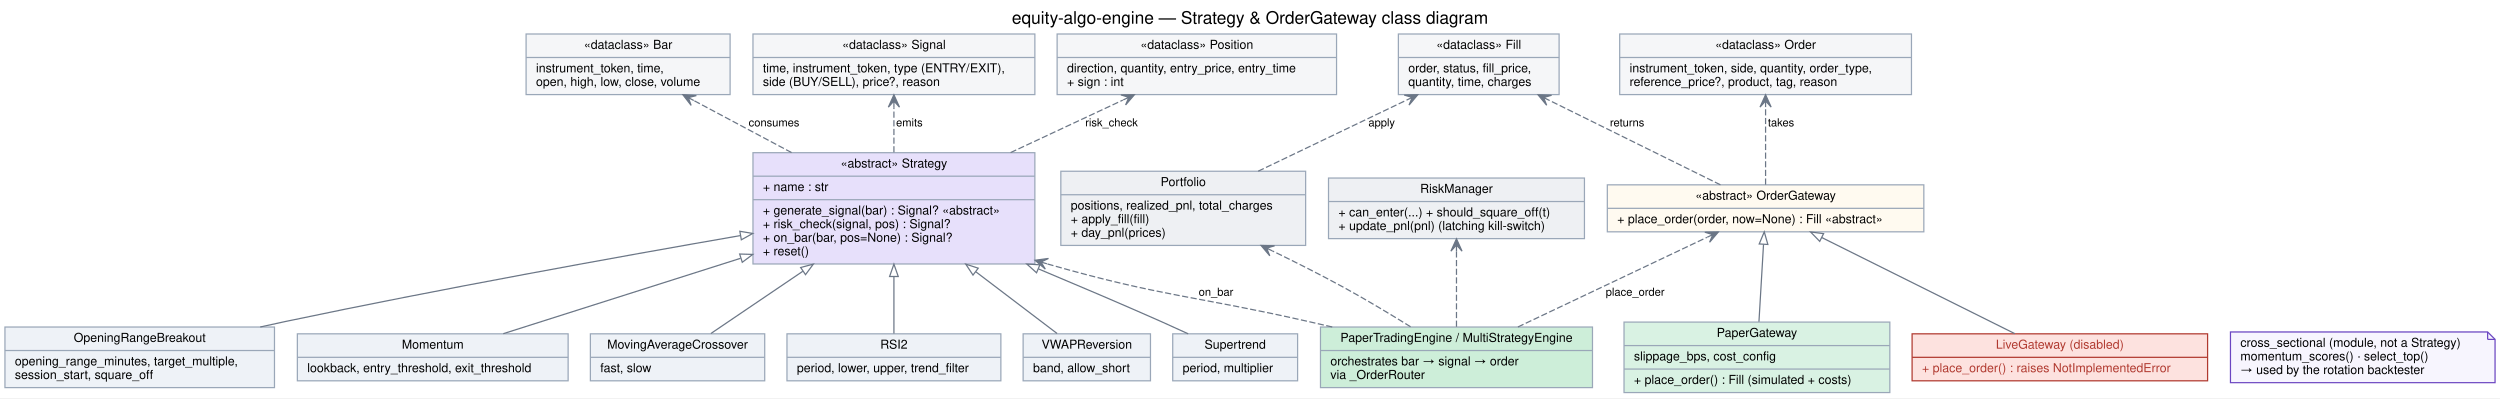
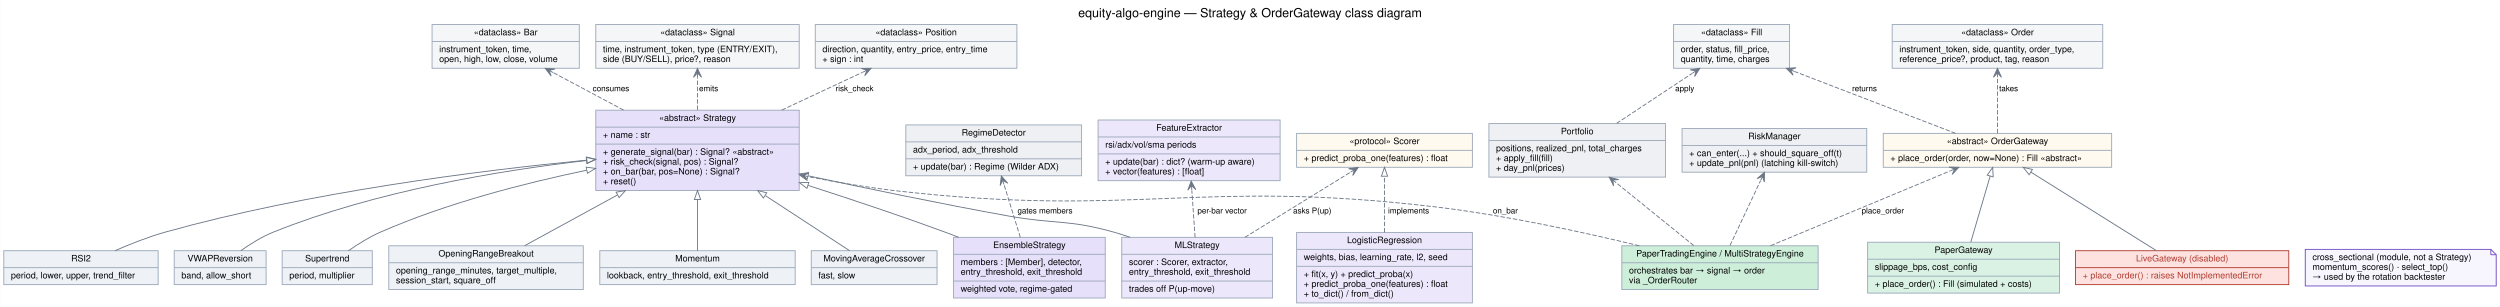
- <svg xmlns="http://www.w3.org/2000/svg" width="2022pt" height="322pt" viewBox="0.00 0.00 2022.00 322.00">
-   <g id="graph0" class="graph" transform="scale(1 1) rotate(0) translate(4 318)">
-     <polygon fill="white" stroke="transparent" points="-4,4 -4,-318 2018,-318 2018,4 -4,4" />
-     <text text-anchor="middle" x="1007" y="-298.8" font-family="Helvetica,sans-Serif" font-size="14.00">equity-algo-engine — Strategy &amp; OrderGateway class diagram</text>
+ <svg xmlns="http://www.w3.org/2000/svg" width="2802pt" height="344pt" viewBox="0.00 0.00 2801.50 344.00">
+   <g id="graph0" class="graph" transform="scale(1 1) rotate(0) translate(4 340)">
+     <polygon fill="white" stroke="transparent" points="-4,4 -4,-340 2797.5,-340 2797.5,4 -4,4" />
+     <text text-anchor="middle" x="1396.75" y="-320.8" font-family="Helvetica,sans-Serif" font-size="14.00">equity-algo-engine — Strategy &amp; OrderGateway class diagram</text>
    <g id="node1" class="node">
-       <polygon fill="#e7e0fb" stroke="#9aa7b8" points="605,-104.5 605,-194.5 833,-194.5 833,-104.5 605,-104.5" />
-       <text text-anchor="middle" x="719" y="-182.5" font-family="Helvetica,sans-Serif" font-size="10.00">«abstract» Strategy</text>
-       <polyline fill="none" stroke="#9aa7b8" points="605,-175.5 833,-175.5 " />
-       <text text-anchor="start" x="613" y="-163.5" font-family="Helvetica,sans-Serif" font-size="10.00">+ name : str</text>
-       <polyline fill="none" stroke="#9aa7b8" points="605,-156.5 833,-156.5 " />
-       <text text-anchor="start" x="613" y="-144.5" font-family="Helvetica,sans-Serif" font-size="10.00">+ generate_signal(bar) : Signal? «abstract»</text>
-       <text text-anchor="start" x="613" y="-133.5" font-family="Helvetica,sans-Serif" font-size="10.00">+ risk_check(signal, pos) : Signal?</text>
-       <text text-anchor="start" x="613" y="-122.5" font-family="Helvetica,sans-Serif" font-size="10.00">+ on_bar(bar, pos=None) : Signal?</text>
-       <text text-anchor="start" x="613" y="-111.5" font-family="Helvetica,sans-Serif" font-size="10.00">+ reset()</text>
+       <polygon fill="#e7e0fb" stroke="#9aa7b8" points="663.5,-126.5 663.5,-216.5 891.5,-216.5 891.5,-126.5 663.5,-126.5" />
+       <text text-anchor="middle" x="777.5" y="-204.5" font-family="Helvetica,sans-Serif" font-size="10.00">«abstract» Strategy</text>
+       <polyline fill="none" stroke="#9aa7b8" points="663.5,-197.5 891.5,-197.5 " />
+       <text text-anchor="start" x="671.5" y="-185.5" font-family="Helvetica,sans-Serif" font-size="10.00">+ name : str</text>
+       <polyline fill="none" stroke="#9aa7b8" points="663.5,-178.5 891.5,-178.5 " />
+       <text text-anchor="start" x="671.5" y="-166.5" font-family="Helvetica,sans-Serif" font-size="10.00">+ generate_signal(bar) : Signal? «abstract»</text>
+       <text text-anchor="start" x="671.5" y="-155.5" font-family="Helvetica,sans-Serif" font-size="10.00">+ risk_check(signal, pos) : Signal?</text>
+       <text text-anchor="start" x="671.5" y="-144.5" font-family="Helvetica,sans-Serif" font-size="10.00">+ on_bar(bar, pos=None) : Signal?</text>
+       <text text-anchor="start" x="671.5" y="-133.5" font-family="Helvetica,sans-Serif" font-size="10.00">+ reset()</text>
+     </g>
+     <g id="node18" class="node">
+       <polygon fill="#f5f6f8" stroke="#9aa7b8" points="480,-263.5 480,-312.5 645,-312.5 645,-263.5 480,-263.5" />
+       <text text-anchor="middle" x="562.5" y="-300.5" font-family="Helvetica,sans-Serif" font-size="10.00">«dataclass» Bar</text>
+       <polyline fill="none" stroke="#9aa7b8" points="480,-293.5 645,-293.5 " />
+       <text text-anchor="start" x="488" y="-281.5" font-family="Helvetica,sans-Serif" font-size="10.00">instrument_token, time,</text>
+       <text text-anchor="start" x="488" y="-270.5" font-family="Helvetica,sans-Serif" font-size="10.00">open, high, low, close, volume</text>
+     </g>
+     <g id="edge15" class="edge">
+       <path fill="none" stroke="#6b7686" stroke-dasharray="5,2" d="M694.68,-216.6C668.14,-230.74 639.49,-246 615.66,-258.69" />
+       <polygon fill="#6b7686" stroke="#6b7686" points="606.78,-263.42 613.49,-254.75 611.19,-261.07 615.6,-258.72 615.6,-258.72 615.6,-258.72 611.19,-261.07 617.72,-262.69 606.78,-263.42 606.78,-263.42" />
+       <text text-anchor="middle" x="680.5" y="-237.8" font-family="Helvetica,sans-Serif" font-size="9.00">consumes</text>
+     </g>
+     <g id="node19" class="node">
+       <polygon fill="#f5f6f8" stroke="#9aa7b8" points="663.5,-263.5 663.5,-312.5 891.5,-312.5 891.5,-263.5 663.5,-263.5" />
+       <text text-anchor="middle" x="777.5" y="-300.5" font-family="Helvetica,sans-Serif" font-size="10.00">«dataclass» Signal</text>
+       <polyline fill="none" stroke="#9aa7b8" points="663.5,-293.5 891.5,-293.5 " />
+       <text text-anchor="start" x="671.5" y="-281.5" font-family="Helvetica,sans-Serif" font-size="10.00">time, instrument_token, type (ENTRY/EXIT),</text>
+       <text text-anchor="start" x="671.5" y="-270.5" font-family="Helvetica,sans-Serif" font-size="10.00">side (BUY/SELL), price?, reason</text>
+     </g>
+     <g id="edge16" class="edge">
+       <path fill="none" stroke="#6b7686" stroke-dasharray="5,2" d="M777.5,-216.77C777.5,-228.91 777.5,-241.87 777.5,-253.32" />
+       <polygon fill="#6b7686" stroke="#6b7686" points="777.5,-263.33 773,-253.33 777.5,-258.33 777.5,-253.33 777.5,-253.33 777.5,-253.33 777.5,-258.33 782,-253.33 777.5,-263.33 777.5,-263.33" />
+       <text text-anchor="middle" x="790" y="-237.8" font-family="Helvetica,sans-Serif" font-size="9.00">emits</text>
+     </g>
+     <g id="node20" class="node">
+       <polygon fill="#f5f6f8" stroke="#9aa7b8" points="909.5,-263.5 909.5,-312.5 1135.5,-312.5 1135.5,-263.5 909.5,-263.5" />
+       <text text-anchor="middle" x="1022.5" y="-300.5" font-family="Helvetica,sans-Serif" font-size="10.00">«dataclass» Position</text>
+       <polyline fill="none" stroke="#9aa7b8" points="909.5,-293.5 1135.5,-293.5 " />
+       <text text-anchor="start" x="917.5" y="-281.5" font-family="Helvetica,sans-Serif" font-size="10.00">direction, quantity, entry_price, entry_time</text>
+       <text text-anchor="start" x="917.5" y="-270.5" font-family="Helvetica,sans-Serif" font-size="10.00">+ sign : int</text>
+     </g>
+     <g id="edge17" class="edge">
+       <path fill="none" stroke="#6b7686" stroke-dasharray="5,2" d="M871.87,-216.6C902.38,-230.86 935.35,-246.27 962.64,-259.02" />
+       <polygon fill="#6b7686" stroke="#6b7686" points="972.04,-263.42 961.08,-263.26 967.51,-261.3 962.98,-259.19 962.98,-259.19 962.98,-259.19 967.51,-261.3 964.89,-255.11 972.04,-263.42 972.04,-263.42" />
+       <text text-anchor="middle" x="953.5" y="-237.8" font-family="Helvetica,sans-Serif" font-size="9.00">risk_check</text>
+     </g>
+     <g id="node2" class="node">
+       <polygon fill="#eef2f7" stroke="#9aa7b8" points="431.5,-15.5 431.5,-64.5 649.5,-64.5 649.5,-15.5 431.5,-15.5" />
+       <text text-anchor="middle" x="540.5" y="-52.5" font-family="Helvetica,sans-Serif" font-size="10.00">OpeningRangeBreakout</text>
+       <polyline fill="none" stroke="#9aa7b8" points="431.5,-45.5 649.5,-45.5 " />
+       <text text-anchor="start" x="439.5" y="-33.5" font-family="Helvetica,sans-Serif" font-size="10.00">opening_range_minutes, target_multiple,</text>
+       <text text-anchor="start" x="439.5" y="-22.5" font-family="Helvetica,sans-Serif" font-size="10.00">session_start, square_off</text>
+     </g>
+     <g id="edge1" class="edge">
+       <path fill="none" stroke="#6b7686" d="M583.69,-64.6C612.74,-80.47 652.1,-101.98 687.76,-121.46" />
+       <polygon fill="none" stroke="#6b7686" points="686.28,-124.64 696.73,-126.37 689.64,-118.5 686.28,-124.64" />
+     </g>
+     <g id="node3" class="node">
+       <polygon fill="#eef2f7" stroke="#9aa7b8" points="668,-21 668,-59 887,-59 887,-21 668,-21" />
+       <text text-anchor="middle" x="777.5" y="-47" font-family="Helvetica,sans-Serif" font-size="10.00">Momentum</text>
+       <polyline fill="none" stroke="#9aa7b8" points="668,-40 887,-40 " />
+       <text text-anchor="start" x="676" y="-28" font-family="Helvetica,sans-Serif" font-size="10.00">lookback, entry_threshold, exit_threshold</text>
+     </g>
+     <g id="edge2" class="edge">
+       <path fill="none" stroke="#6b7686" d="M777.5,-59.01C777.5,-73.87 777.5,-95.77 777.5,-116.23" />
+       <polygon fill="none" stroke="#6b7686" points="774,-116.44 777.5,-126.44 781,-116.44 774,-116.44" />
+     </g>
+     <g id="node4" class="node">
+       <polygon fill="#eef2f7" stroke="#9aa7b8" points="905,-21 905,-59 1046,-59 1046,-21 905,-21" />
+       <text text-anchor="middle" x="975.5" y="-47" font-family="Helvetica,sans-Serif" font-size="10.00">MovingAverageCrossover</text>
+       <polyline fill="none" stroke="#9aa7b8" points="905,-40 1046,-40 " />
+       <text text-anchor="start" x="913" y="-28" font-family="Helvetica,sans-Serif" font-size="10.00">fast, slow</text>
+     </g>
+     <g id="edge3" class="edge">
+       <path fill="none" stroke="#6b7686" d="M947.97,-59.01C923.58,-74.96 886.81,-99.01 853.65,-120.69" />
+       <polygon fill="none" stroke="#6b7686" points="851.32,-118.04 844.86,-126.44 855.15,-123.9 851.32,-118.04" />
+     </g>
+     <g id="node5" class="node">
+       <polygon fill="#eef2f7" stroke="#9aa7b8" points="0,-21 0,-59 173,-59 173,-21 0,-21" />
+       <text text-anchor="middle" x="86.5" y="-47" font-family="Helvetica,sans-Serif" font-size="10.00">RSI2</text>
+       <polyline fill="none" stroke="#9aa7b8" points="0,-40 173,-40 " />
+       <text text-anchor="start" x="8" y="-28" font-family="Helvetica,sans-Serif" font-size="10.00">period, lower, upper, trend_filter</text>
+     </g>
+     <g id="edge4" class="edge">
+       <path fill="none" stroke="#6b7686" d="M124.6,-59.04C141.68,-66.49 162.27,-74.63 181.5,-80 341.19,-124.6 531.48,-148.66 653.34,-160.52" />
+       <polygon fill="none" stroke="#6b7686" points="653.16,-164.02 663.45,-161.49 653.83,-157.05 653.16,-164.02" />
+     </g>
+     <g id="node6" class="node">
+       <polygon fill="#eef2f7" stroke="#9aa7b8" points="191,-21 191,-59 294,-59 294,-21 191,-21" />
+       <text text-anchor="middle" x="242.5" y="-47" font-family="Helvetica,sans-Serif" font-size="10.00">VWAPReversion</text>
+       <polyline fill="none" stroke="#9aa7b8" points="191,-40 294,-40 " />
+       <text text-anchor="start" x="199" y="-28" font-family="Helvetica,sans-Serif" font-size="10.00">band, allow_short</text>
+     </g>
+     <g id="edge5" class="edge">
+       <path fill="none" stroke="#6b7686" d="M265.56,-59.01C276.26,-66.55 289.47,-74.76 302.5,-80 416.39,-125.8 555.15,-148.8 653.21,-160.11" />
+       <polygon fill="none" stroke="#6b7686" points="652.84,-163.59 663.17,-161.24 653.63,-156.64 652.84,-163.59" />
+     </g>
+     <g id="node7" class="node">
+       <polygon fill="#eef2f7" stroke="#9aa7b8" points="312,-21 312,-59 413,-59 413,-21 312,-21" />
+       <text text-anchor="middle" x="362.5" y="-47" font-family="Helvetica,sans-Serif" font-size="10.00">Supertrend</text>
+       <polyline fill="none" stroke="#9aa7b8" points="312,-40 413,-40 " />
+       <text text-anchor="start" x="320" y="-28" font-family="Helvetica,sans-Serif" font-size="10.00">period, multiplier</text>
+     </g>
+     <g id="edge6" class="edge">
+       <path fill="none" stroke="#6b7686" d="M386.28,-59.03C396.91,-66.4 409.87,-74.47 422.5,-80 496.07,-112.24 583.45,-134.69 653.1,-149.17" />
+       <polygon fill="none" stroke="#6b7686" points="652.75,-152.67 663.25,-151.25 654.16,-145.81 652.75,-152.67" />
+     </g>
+     <g id="node8" class="node">
+       <polygon fill="#e7e0fb" stroke="#9aa7b8" points="1064.5,-6 1064.5,-74 1234.5,-74 1234.5,-6 1064.5,-6" />
+       <text text-anchor="middle" x="1149.5" y="-62" font-family="Helvetica,sans-Serif" font-size="10.00">EnsembleStrategy</text>
+       <polyline fill="none" stroke="#9aa7b8" points="1064.5,-55 1234.5,-55 " />
+       <text text-anchor="start" x="1072.5" y="-43" font-family="Helvetica,sans-Serif" font-size="10.00">members : [Member], detector,</text>
+       <text text-anchor="start" x="1072.5" y="-32" font-family="Helvetica,sans-Serif" font-size="10.00">entry_threshold, exit_threshold</text>
+       <polyline fill="none" stroke="#9aa7b8" points="1064.5,-25 1234.5,-25 " />
+       <text text-anchor="start" x="1072.5" y="-13" font-family="Helvetica,sans-Serif" font-size="10.00">weighted vote, regime-gated</text>
+     </g>
+     <g id="edge7" class="edge">
+       <path fill="none" stroke="#6b7686" d="M1070.1,-74.1C1064.84,-76.14 1059.6,-78.12 1054.5,-80 1004.86,-98.27 949.57,-116.71 901.52,-132.14" />
+       <polygon fill="none" stroke="#6b7686" points="900.15,-128.9 891.7,-135.28 902.29,-135.56 900.15,-128.9" />
+     </g>
+     <g id="node13" class="node">
+       <polygon fill="#eef0f3" stroke="#9aa7b8" points="1011,-143 1011,-200 1208,-200 1208,-143 1011,-143" />
+       <text text-anchor="middle" x="1109.5" y="-188" font-family="Helvetica,sans-Serif" font-size="10.00">RegimeDetector</text>
+       <polyline fill="none" stroke="#9aa7b8" points="1011,-181 1208,-181 " />
+       <text text-anchor="start" x="1019" y="-169" font-family="Helvetica,sans-Serif" font-size="10.00">adx_period, adx_threshold</text>
+       <polyline fill="none" stroke="#9aa7b8" points="1011,-162 1208,-162 " />
+       <text text-anchor="start" x="1019" y="-150" font-family="Helvetica,sans-Serif" font-size="10.00">+ update(bar) : Regime (Wilder ADX)</text>
+     </g>
+     <g id="edge12" class="edge">
+       <path fill="none" stroke="#6b7686" stroke-dasharray="5,2" d="M1139.3,-74.01C1133.73,-92.05 1126.81,-114.46 1121.04,-133.14" />
+       <polygon fill="#6b7686" stroke="#6b7686" points="1118.06,-142.8 1116.71,-131.92 1119.53,-138.02 1121.01,-133.25 1121.01,-133.25 1121.01,-133.25 1119.53,-138.02 1125.31,-134.57 1118.06,-142.8 1118.06,-142.8" />
+       <text text-anchor="middle" x="1167" y="-100.8" font-family="Helvetica,sans-Serif" font-size="9.00">gates members</text>
+     </g>
+     <g id="node9" class="node">
+       <polygon fill="#ede7fc" stroke="#9aa7b8" points="1253,-6 1253,-74 1422,-74 1422,-6 1253,-6" />
+       <text text-anchor="middle" x="1337.5" y="-62" font-family="Helvetica,sans-Serif" font-size="10.00">MLStrategy</text>
+       <polyline fill="none" stroke="#9aa7b8" points="1253,-55 1422,-55 " />
+       <text text-anchor="start" x="1261" y="-43" font-family="Helvetica,sans-Serif" font-size="10.00">scorer : Scorer, extractor,</text>
+       <text text-anchor="start" x="1261" y="-32" font-family="Helvetica,sans-Serif" font-size="10.00">entry_threshold, exit_threshold</text>
+       <polyline fill="none" stroke="#9aa7b8" points="1253,-25 1422,-25 " />
+       <text text-anchor="start" x="1261" y="-13" font-family="Helvetica,sans-Serif" font-size="10.00">trades off P(up-move)</text>
+     </g>
+     <g id="edge8" class="edge">
+       <path fill="none" stroke="#6b7686" d="M1262.39,-74.02C1256.06,-76.23 1249.71,-78.27 1243.5,-80 1192.4,-94.27 1177.71,-88.59 1125.5,-98 1050.98,-111.44 967.95,-128.65 901.68,-142.93" />
+       <polygon fill="none" stroke="#6b7686" points="900.65,-139.57 891.61,-145.1 902.13,-146.41 900.65,-139.57" />
+     </g>
+     <g id="node10" class="node">
+       <polygon fill="#fffaf0" stroke="#9aa7b8" points="1449,-152.5 1449,-190.5 1646,-190.5 1646,-152.5 1449,-152.5" />
+       <text text-anchor="middle" x="1547.5" y="-178.5" font-family="Helvetica,sans-Serif" font-size="10.00">«protocol» Scorer</text>
+       <polyline fill="none" stroke="#9aa7b8" points="1449,-171.5 1646,-171.5 " />
+       <text text-anchor="start" x="1457" y="-159.5" font-family="Helvetica,sans-Serif" font-size="10.00">+ predict_proba_one(features) : float</text>
+     </g>
+     <g id="edge10" class="edge">
+       <path fill="none" stroke="#6b7686" stroke-dasharray="5,2" d="M1391.04,-74.01C1427.91,-96.75 1476.04,-126.43 1509.13,-146.84" />
+       <polygon fill="#6b7686" stroke="#6b7686" points="1518.04,-152.33 1507.17,-150.92 1513.79,-149.71 1509.53,-147.08 1509.53,-147.08 1509.53,-147.08 1513.79,-149.71 1511.89,-143.25 1518.04,-152.33 1518.04,-152.33" />
+       <text text-anchor="middle" x="1466.5" y="-100.8" font-family="Helvetica,sans-Serif" font-size="9.00">asks P(up)</text>
    </g>
    <g id="node12" class="node">
-       <polygon fill="#f5f6f8" stroke="#9aa7b8" points="421.5,-241.5 421.5,-290.5 586.5,-290.5 586.5,-241.5 421.5,-241.5" />
-       <text text-anchor="middle" x="504" y="-278.5" font-family="Helvetica,sans-Serif" font-size="10.00">«dataclass» Bar</text>
-       <polyline fill="none" stroke="#9aa7b8" points="421.5,-271.5 586.5,-271.5 " />
-       <text text-anchor="start" x="429.5" y="-259.5" font-family="Helvetica,sans-Serif" font-size="10.00">instrument_token, time,</text>
-       <text text-anchor="start" x="429.5" y="-248.5" font-family="Helvetica,sans-Serif" font-size="10.00">open, high, low, close, volume</text>
+       <polygon fill="#ede7fc" stroke="#9aa7b8" points="1226.5,-137.5 1226.5,-205.5 1430.5,-205.5 1430.5,-137.5 1226.5,-137.5" />
+       <text text-anchor="middle" x="1328.5" y="-193.5" font-family="Helvetica,sans-Serif" font-size="10.00">FeatureExtractor</text>
+       <polyline fill="none" stroke="#9aa7b8" points="1226.5,-186.5 1430.5,-186.5 " />
+       <text text-anchor="start" x="1234.5" y="-174.5" font-family="Helvetica,sans-Serif" font-size="10.00">rsi/adx/vol/sma periods</text>
+       <polyline fill="none" stroke="#9aa7b8" points="1226.5,-167.5 1430.5,-167.5 " />
+       <text text-anchor="start" x="1234.5" y="-155.5" font-family="Helvetica,sans-Serif" font-size="10.00">+ update(bar) : dict? (warm-up aware)</text>
+       <text text-anchor="start" x="1234.5" y="-144.5" font-family="Helvetica,sans-Serif" font-size="10.00">+ vector(features) : [float]</text>
+     </g>
+     <g id="edge11" class="edge">
+       <path fill="none" stroke="#6b7686" stroke-dasharray="5,2" d="M1335.21,-74.01C1334.09,-90.02 1332.74,-109.47 1331.54,-126.71" />
+       <polygon fill="#6b7686" stroke="#6b7686" points="1330.82,-137.1 1327.03,-126.81 1331.17,-132.11 1331.51,-127.12 1331.51,-127.12 1331.51,-127.12 1331.17,-132.11 1336,-127.43 1330.82,-137.1 1330.82,-137.1" />
+       <text text-anchor="middle" x="1365.5" y="-100.8" font-family="Helvetica,sans-Serif" font-size="9.00">per-bar vector</text>
+     </g>
+     <g id="node11" class="node">
+       <polygon fill="#ede7fc" stroke="#9aa7b8" points="1449,-0.5 1449,-79.5 1646,-79.5 1646,-0.5 1449,-0.5" />
+       <text text-anchor="middle" x="1547.5" y="-67.5" font-family="Helvetica,sans-Serif" font-size="10.00">LogisticRegression</text>
+       <polyline fill="none" stroke="#9aa7b8" points="1449,-60.5 1646,-60.5 " />
+       <text text-anchor="start" x="1457" y="-48.5" font-family="Helvetica,sans-Serif" font-size="10.00">weights, bias, learning_rate, l2, seed</text>
+       <polyline fill="none" stroke="#9aa7b8" points="1449,-41.5 1646,-41.5 " />
+       <text text-anchor="start" x="1457" y="-29.5" font-family="Helvetica,sans-Serif" font-size="10.00">+ fit(x, y) + predict_proba(x)</text>
+       <text text-anchor="start" x="1457" y="-18.5" font-family="Helvetica,sans-Serif" font-size="10.00">+ predict_proba_one(features) : float</text>
+       <text text-anchor="start" x="1457" y="-7.5" font-family="Helvetica,sans-Serif" font-size="10.00">+ to_dict() / from_dict()</text>
    </g>
    <g id="edge9" class="edge">
-       <path fill="none" stroke="#6b7686" stroke-dasharray="5,2" d="M636.18,-194.6C609.64,-208.74 580.99,-224 557.16,-236.69" />
-       <polygon fill="#6b7686" stroke="#6b7686" points="548.28,-241.42 554.99,-232.75 552.69,-239.07 557.1,-236.72 557.1,-236.72 557.1,-236.72 552.69,-239.07 559.22,-240.69 548.28,-241.42 548.28,-241.42" />
-       <text text-anchor="middle" x="622" y="-215.8" font-family="Helvetica,sans-Serif" font-size="9.00">consumes</text>
-     </g>
-     <g id="node13" class="node">
-       <polygon fill="#f5f6f8" stroke="#9aa7b8" points="605,-241.5 605,-290.5 833,-290.5 833,-241.5 605,-241.5" />
-       <text text-anchor="middle" x="719" y="-278.5" font-family="Helvetica,sans-Serif" font-size="10.00">«dataclass» Signal</text>
-       <polyline fill="none" stroke="#9aa7b8" points="605,-271.5 833,-271.5 " />
-       <text text-anchor="start" x="613" y="-259.5" font-family="Helvetica,sans-Serif" font-size="10.00">time, instrument_token, type (ENTRY/EXIT),</text>
-       <text text-anchor="start" x="613" y="-248.5" font-family="Helvetica,sans-Serif" font-size="10.00">side (BUY/SELL), price?, reason</text>
-     </g>
-     <g id="edge10" class="edge">
-       <path fill="none" stroke="#6b7686" stroke-dasharray="5,2" d="M719,-194.77C719,-206.91 719,-219.87 719,-231.32" />
-       <polygon fill="#6b7686" stroke="#6b7686" points="719,-241.33 714.5,-231.33 719,-236.33 719,-231.33 719,-231.33 719,-231.33 719,-236.33 723.5,-231.33 719,-241.33 719,-241.33" />
-       <text text-anchor="middle" x="731.5" y="-215.8" font-family="Helvetica,sans-Serif" font-size="9.00">emits</text>
+       <path fill="none" stroke="#6b7686" stroke-dasharray="5,2" d="M1547.5,-79.5C1547.5,-99.7 1547.5,-123.99 1547.5,-142.39" />
+       <polygon fill="none" stroke="#6b7686" points="1544,-142.47 1547.5,-152.47 1551,-142.47 1544,-142.47" />
+       <text text-anchor="middle" x="1574.5" y="-100.8" font-family="Helvetica,sans-Serif" font-size="9.00">implements</text>
    </g>
    <g id="node14" class="node">
-       <polygon fill="#f5f6f8" stroke="#9aa7b8" points="851,-241.5 851,-290.5 1077,-290.5 1077,-241.5 851,-241.5" />
-       <text text-anchor="middle" x="964" y="-278.5" font-family="Helvetica,sans-Serif" font-size="10.00">«dataclass» Position</text>
-       <polyline fill="none" stroke="#9aa7b8" points="851,-271.5 1077,-271.5 " />
-       <text text-anchor="start" x="859" y="-259.5" font-family="Helvetica,sans-Serif" font-size="10.00">direction, quantity, entry_price, entry_time</text>
-       <text text-anchor="start" x="859" y="-248.5" font-family="Helvetica,sans-Serif" font-size="10.00">+ sign : int</text>
-     </g>
-     <g id="edge11" class="edge">
-       <path fill="none" stroke="#6b7686" stroke-dasharray="5,2" d="M813.37,-194.6C843.88,-208.86 876.85,-224.27 904.14,-237.02" />
-       <polygon fill="#6b7686" stroke="#6b7686" points="913.54,-241.42 902.58,-241.26 909.01,-239.3 904.48,-237.19 904.48,-237.19 904.48,-237.19 909.01,-239.3 906.39,-233.11 913.54,-241.42 913.54,-241.42" />
-       <text text-anchor="middle" x="895" y="-215.8" font-family="Helvetica,sans-Serif" font-size="9.00">risk_check</text>
-     </g>
-     <g id="node2" class="node">
-       <polygon fill="#eef2f7" stroke="#9aa7b8" points="0,-4.5 0,-53.5 218,-53.5 218,-4.5 0,-4.5" />
-       <text text-anchor="middle" x="109" y="-41.5" font-family="Helvetica,sans-Serif" font-size="10.00">OpeningRangeBreakout</text>
-       <polyline fill="none" stroke="#9aa7b8" points="0,-34.5 218,-34.5 " />
-       <text text-anchor="start" x="8" y="-22.5" font-family="Helvetica,sans-Serif" font-size="10.00">opening_range_minutes, target_multiple,</text>
-       <text text-anchor="start" x="8" y="-11.5" font-family="Helvetica,sans-Serif" font-size="10.00">session_start, square_off</text>
-     </g>
-     <g id="edge1" class="edge">
-       <path fill="none" stroke="#6b7686" d="M206.47,-53.54C213.41,-55.09 220.3,-56.59 227,-58 351.69,-84.24 495.05,-110.13 594.73,-127.45" />
-       <polygon fill="none" stroke="#6b7686" points="594.39,-130.94 604.84,-129.2 595.59,-124.05 594.39,-130.94" />
-     </g>
-     <g id="node3" class="node">
-       <polygon fill="#eef2f7" stroke="#9aa7b8" points="236.5,-10 236.5,-48 455.5,-48 455.5,-10 236.5,-10" />
-       <text text-anchor="middle" x="346" y="-36" font-family="Helvetica,sans-Serif" font-size="10.00">Momentum</text>
-       <polyline fill="none" stroke="#9aa7b8" points="236.5,-29 455.5,-29 " />
-       <text text-anchor="start" x="244.5" y="-17" font-family="Helvetica,sans-Serif" font-size="10.00">lookback, entry_threshold, exit_threshold</text>
-     </g>
-     <g id="edge2" class="edge">
-       <path fill="none" stroke="#6b7686" d="M403.06,-48.13C453.91,-64.28 530.11,-88.49 594.94,-109.09" />
-       <polygon fill="none" stroke="#6b7686" points="594.23,-112.54 604.82,-112.23 596.35,-105.86 594.23,-112.54" />
-     </g>
-     <g id="node4" class="node">
-       <polygon fill="#eef2f7" stroke="#9aa7b8" points="473.5,-10 473.5,-48 614.5,-48 614.5,-10 473.5,-10" />
-       <text text-anchor="middle" x="544" y="-36" font-family="Helvetica,sans-Serif" font-size="10.00">MovingAverageCrossover</text>
-       <polyline fill="none" stroke="#9aa7b8" points="473.5,-29 614.5,-29 " />
-       <text text-anchor="start" x="481.5" y="-17" font-family="Helvetica,sans-Serif" font-size="10.00">fast, slow</text>
-     </g>
-     <g id="edge3" class="edge">
-       <path fill="none" stroke="#6b7686" d="M570.96,-48.26C590.86,-61.73 618.95,-80.75 645.32,-98.61" />
-       <polygon fill="none" stroke="#6b7686" points="643.57,-101.65 653.81,-104.36 647.49,-95.85 643.57,-101.65" />
-     </g>
-     <g id="node5" class="node">
-       <polygon fill="#eef2f7" stroke="#9aa7b8" points="632.5,-10 632.5,-48 805.5,-48 805.5,-10 632.5,-10" />
-       <text text-anchor="middle" x="719" y="-36" font-family="Helvetica,sans-Serif" font-size="10.00">RSI2</text>
-       <polyline fill="none" stroke="#9aa7b8" points="632.5,-29 805.5,-29 " />
-       <text text-anchor="start" x="640.5" y="-17" font-family="Helvetica,sans-Serif" font-size="10.00">period, lower, upper, trend_filter</text>
-     </g>
-     <g id="edge4" class="edge">
-       <path fill="none" stroke="#6b7686" d="M719,-48.26C719,-60.62 719,-77.66 719,-94.18" />
-       <polygon fill="none" stroke="#6b7686" points="715.5,-94.36 719,-104.36 722.5,-94.36 715.5,-94.36" />
-     </g>
-     <g id="node6" class="node">
-       <polygon fill="#eef2f7" stroke="#9aa7b8" points="823.5,-10 823.5,-48 926.5,-48 926.5,-10 823.5,-10" />
-       <text text-anchor="middle" x="875" y="-36" font-family="Helvetica,sans-Serif" font-size="10.00">VWAPReversion</text>
-       <polyline fill="none" stroke="#9aa7b8" points="823.5,-29 926.5,-29 " />
-       <text text-anchor="start" x="831.5" y="-17" font-family="Helvetica,sans-Serif" font-size="10.00">band, allow_short</text>
-     </g>
-     <g id="edge5" class="edge">
-       <path fill="none" stroke="#6b7686" d="M850.97,-48.26C833.38,-61.61 808.62,-80.42 785.29,-98.15" />
-       <polygon fill="none" stroke="#6b7686" points="782.96,-95.52 777.11,-104.36 787.19,-101.1 782.96,-95.52" />
-     </g>
-     <g id="node7" class="node">
-       <polygon fill="#eef2f7" stroke="#9aa7b8" points="944.5,-10 944.5,-48 1045.5,-48 1045.5,-10 944.5,-10" />
-       <text text-anchor="middle" x="995" y="-36" font-family="Helvetica,sans-Serif" font-size="10.00">Supertrend</text>
-       <polyline fill="none" stroke="#9aa7b8" points="944.5,-29 1045.5,-29 " />
-       <text text-anchor="start" x="952.5" y="-17" font-family="Helvetica,sans-Serif" font-size="10.00">period, multiplier</text>
-     </g>
-     <g id="edge6" class="edge">
-       <path fill="none" stroke="#6b7686" d="M957.02,-48C949.73,-51.38 942.15,-54.84 935,-58 903.02,-72.15 868.15,-87.01 835.94,-100.5" />
-       <polygon fill="none" stroke="#6b7686" points="834.36,-97.37 826.48,-104.46 837.06,-103.83 834.36,-97.37" />
-     </g>
-     <g id="node8" class="node">
-       <polygon fill="#f7f5fe" stroke="#6b46c1" points="2008,-49.5 1800,-49.5 1800,-8.5 2014,-8.5 2014,-43.5 2008,-49.5" />
-       <polyline fill="none" stroke="#6b46c1" points="2008,-49.5 2008,-43.5 " />
-       <polyline fill="none" stroke="#6b46c1" points="2014,-43.5 2008,-43.5 " />
-       <text text-anchor="start" x="1808" y="-37.5" font-family="Helvetica,sans-Serif" font-size="10.00">cross_sectional (module, not a Strategy)</text>
-       <text text-anchor="start" x="1808" y="-26.5" font-family="Helvetica,sans-Serif" font-size="10.00">momentum_scores() · select_top()</text>
-       <text text-anchor="start" x="1808" y="-15.5" font-family="Helvetica,sans-Serif" font-size="10.00">→ used by the rotation backtester</text>
-     </g>
-     <g id="node9" class="node">
-       <polygon fill="#fffaf0" stroke="#9aa7b8" points="1296,-130.5 1296,-168.5 1552,-168.5 1552,-130.5 1296,-130.5" />
-       <text text-anchor="middle" x="1424" y="-156.5" font-family="Helvetica,sans-Serif" font-size="10.00">«abstract» OrderGateway</text>
-       <polyline fill="none" stroke="#9aa7b8" points="1296,-149.5 1552,-149.5 " />
-       <text text-anchor="start" x="1304" y="-137.5" font-family="Helvetica,sans-Serif" font-size="10.00">+ place_order(order, now=None) : Fill «abstract»</text>
+       <polygon fill="#f7f5fe" stroke="#6b46c1" points="2787.5,-60.5 2579.5,-60.5 2579.5,-19.5 2793.5,-19.5 2793.5,-54.5 2787.5,-60.5" />
+       <polyline fill="none" stroke="#6b46c1" points="2787.5,-60.5 2787.5,-54.5 " />
+       <polyline fill="none" stroke="#6b46c1" points="2793.5,-54.5 2787.5,-54.5 " />
+       <text text-anchor="start" x="2587.5" y="-48.5" font-family="Helvetica,sans-Serif" font-size="10.00">cross_sectional (module, not a Strategy)</text>
+       <text text-anchor="start" x="2587.5" y="-37.5" font-family="Helvetica,sans-Serif" font-size="10.00">momentum_scores() · select_top()</text>
+       <text text-anchor="start" x="2587.5" y="-26.5" font-family="Helvetica,sans-Serif" font-size="10.00">→ used by the rotation backtester</text>
    </g>
    <g id="node15" class="node">
-       <polygon fill="#f5f6f8" stroke="#9aa7b8" points="1306,-241.5 1306,-290.5 1542,-290.5 1542,-241.5 1306,-241.5" />
-       <text text-anchor="middle" x="1424" y="-278.5" font-family="Helvetica,sans-Serif" font-size="10.00">«dataclass» Order</text>
-       <polyline fill="none" stroke="#9aa7b8" points="1306,-271.5 1542,-271.5 " />
-       <text text-anchor="start" x="1314" y="-259.5" font-family="Helvetica,sans-Serif" font-size="10.00">instrument_token, side, quantity, order_type,</text>
-       <text text-anchor="start" x="1314" y="-248.5" font-family="Helvetica,sans-Serif" font-size="10.00">reference_price?, product, tag, reason</text>
-     </g>
-     <g id="edge12" class="edge">
-       <path fill="none" stroke="#6b7686" stroke-dasharray="5,2" d="M1424,-168.64C1424,-185.4 1424,-210.71 1424,-231.19" />
-       <polygon fill="#6b7686" stroke="#6b7686" points="1424,-241.38 1419.5,-231.38 1424,-236.38 1424,-231.38 1424,-231.38 1424,-231.38 1424,-236.38 1428.5,-231.38 1424,-241.38 1424,-241.38" />
-       <text text-anchor="middle" x="1436.5" y="-215.8" font-family="Helvetica,sans-Serif" font-size="9.00">takes</text>
+       <polygon fill="#fffaf0" stroke="#9aa7b8" points="2106.5,-152.5 2106.5,-190.5 2362.5,-190.5 2362.5,-152.5 2106.5,-152.5" />
+       <text text-anchor="middle" x="2234.5" y="-178.5" font-family="Helvetica,sans-Serif" font-size="10.00">«abstract» OrderGateway</text>
+       <polyline fill="none" stroke="#9aa7b8" points="2106.5,-171.5 2362.5,-171.5 " />
+       <text text-anchor="start" x="2114.5" y="-159.5" font-family="Helvetica,sans-Serif" font-size="10.00">+ place_order(order, now=None) : Fill «abstract»</text>
+     </g>
+     <g id="node21" class="node">
+       <polygon fill="#f5f6f8" stroke="#9aa7b8" points="2116.5,-263.5 2116.5,-312.5 2352.5,-312.5 2352.5,-263.5 2116.5,-263.5" />
+       <text text-anchor="middle" x="2234.5" y="-300.5" font-family="Helvetica,sans-Serif" font-size="10.00">«dataclass» Order</text>
+       <polyline fill="none" stroke="#9aa7b8" points="2116.5,-293.5 2352.5,-293.5 " />
+       <text text-anchor="start" x="2124.5" y="-281.5" font-family="Helvetica,sans-Serif" font-size="10.00">instrument_token, side, quantity, order_type,</text>
+       <text text-anchor="start" x="2124.5" y="-270.5" font-family="Helvetica,sans-Serif" font-size="10.00">reference_price?, product, tag, reason</text>
+     </g>
+     <g id="edge18" class="edge">
+       <path fill="none" stroke="#6b7686" stroke-dasharray="5,2" d="M2234.5,-190.64C2234.5,-207.4 2234.5,-232.71 2234.5,-253.19" />
+       <polygon fill="#6b7686" stroke="#6b7686" points="2234.5,-263.38 2230,-253.38 2234.5,-258.38 2234.5,-253.38 2234.5,-253.38 2234.5,-253.38 2234.5,-258.38 2239,-253.38 2234.5,-263.38 2234.5,-263.38" />
+       <text text-anchor="middle" x="2247" y="-237.8" font-family="Helvetica,sans-Serif" font-size="9.00">takes</text>
+     </g>
+     <g id="node22" class="node">
+       <polygon fill="#f5f6f8" stroke="#9aa7b8" points="1871.5,-263.5 1871.5,-312.5 2001.5,-312.5 2001.5,-263.5 1871.5,-263.5" />
+       <text text-anchor="middle" x="1936.5" y="-300.5" font-family="Helvetica,sans-Serif" font-size="10.00">«dataclass» Fill</text>
+       <polyline fill="none" stroke="#9aa7b8" points="1871.5,-293.5 2001.5,-293.5 " />
+       <text text-anchor="start" x="1879.5" y="-281.5" font-family="Helvetica,sans-Serif" font-size="10.00">order, status, fill_price,</text>
+       <text text-anchor="start" x="1879.5" y="-270.5" font-family="Helvetica,sans-Serif" font-size="10.00">quantity, time, charges</text>
+     </g>
+     <g id="edge19" class="edge">
+       <path fill="none" stroke="#6b7686" stroke-dasharray="5,2" d="M2187.61,-190.52C2139.19,-209.12 2063.05,-238.38 2007.3,-259.8" />
+       <polygon fill="#6b7686" stroke="#6b7686" points="1997.83,-263.43 2005.55,-255.65 2002.5,-261.64 2007.17,-259.85 2007.17,-259.85 2007.17,-259.85 2002.5,-261.64 2008.78,-264.05 1997.83,-263.43 1997.83,-263.43" />
+       <text text-anchor="middle" x="2085.5" y="-237.8" font-family="Helvetica,sans-Serif" font-size="9.00">returns</text>
    </g>
    <g id="node16" class="node">
-       <polygon fill="#f5f6f8" stroke="#9aa7b8" points="1127,-241.5 1127,-290.5 1257,-290.5 1257,-241.5 1127,-241.5" />
-       <text text-anchor="middle" x="1192" y="-278.5" font-family="Helvetica,sans-Serif" font-size="10.00">«dataclass» Fill</text>
-       <polyline fill="none" stroke="#9aa7b8" points="1127,-271.5 1257,-271.5 " />
-       <text text-anchor="start" x="1135" y="-259.5" font-family="Helvetica,sans-Serif" font-size="10.00">order, status, fill_price,</text>
-       <text text-anchor="start" x="1135" y="-248.5" font-family="Helvetica,sans-Serif" font-size="10.00">quantity, time, charges</text>
+       <polygon fill="#d9f2e3" stroke="#9aa7b8" points="2089,-11.5 2089,-68.5 2304,-68.5 2304,-11.5 2089,-11.5" />
+       <text text-anchor="middle" x="2196.5" y="-56.5" font-family="Helvetica,sans-Serif" font-size="10.00">PaperGateway</text>
+       <polyline fill="none" stroke="#9aa7b8" points="2089,-49.5 2304,-49.5 " />
+       <text text-anchor="start" x="2097" y="-37.5" font-family="Helvetica,sans-Serif" font-size="10.00">slippage_bps, cost_config</text>
+       <polyline fill="none" stroke="#9aa7b8" points="2089,-30.5 2304,-30.5 " />
+       <text text-anchor="start" x="2097" y="-18.5" font-family="Helvetica,sans-Serif" font-size="10.00">+ place_order() : Fill (simulated + costs)</text>
    </g>
    <g id="edge13" class="edge">
-       <path fill="none" stroke="#6b7686" stroke-dasharray="5,2" d="M1387.49,-168.52C1350.33,-186.86 1292.17,-215.56 1248.95,-236.9" />
-       <polygon fill="#6b7686" stroke="#6b7686" points="1239.96,-241.33 1246.94,-232.87 1244.44,-239.12 1248.93,-236.9 1248.93,-236.9 1248.93,-236.9 1244.44,-239.12 1250.92,-240.94 1239.96,-241.33 1239.96,-241.33" />
-       <text text-anchor="middle" x="1312" y="-215.8" font-family="Helvetica,sans-Serif" font-size="9.00">returns</text>
-     </g>
-     <g id="node10" class="node">
-       <polygon fill="#d9f2e3" stroke="#9aa7b8" points="1309.5,-0.5 1309.5,-57.5 1524.5,-57.5 1524.5,-0.5 1309.5,-0.5" />
-       <text text-anchor="middle" x="1417" y="-45.5" font-family="Helvetica,sans-Serif" font-size="10.00">PaperGateway</text>
-       <polyline fill="none" stroke="#9aa7b8" points="1309.5,-38.5 1524.5,-38.5 " />
-       <text text-anchor="start" x="1317.5" y="-26.5" font-family="Helvetica,sans-Serif" font-size="10.00">slippage_bps, cost_config</text>
-       <polyline fill="none" stroke="#9aa7b8" points="1309.5,-19.5 1524.5,-19.5 " />
-       <text text-anchor="start" x="1317.5" y="-7.5" font-family="Helvetica,sans-Serif" font-size="10.00">+ place_order() : Fill (simulated + costs)</text>
-     </g>
-     <g id="edge7" class="edge">
-       <path fill="none" stroke="#6b7686" d="M1418.64,-57.78C1419.75,-76.63 1421.22,-101.45 1422.34,-120.37" />
-       <polygon fill="none" stroke="#6b7686" points="1418.85,-120.69 1422.93,-130.47 1425.84,-120.28 1418.85,-120.69" />
-     </g>
-     <g id="node11" class="node">
-       <polygon fill="#fde2df" stroke="#b0392f" points="1542.5,-10 1542.5,-48 1781.5,-48 1781.5,-10 1542.5,-10" />
-       <text text-anchor="middle" x="1662" y="-36" font-family="Helvetica,sans-Serif" font-size="10.00" fill="#b0392f">LiveGateway (disabled)</text>
-       <polyline fill="none" stroke="#b0392f" points="1542.5,-29 1781.5,-29 " />
-       <text text-anchor="start" x="1550.5" y="-17" font-family="Helvetica,sans-Serif" font-size="10.00" fill="#b0392f">+ place_order() : raises NotImplementedError</text>
-     </g>
-     <g id="edge8" class="edge">
-       <path fill="none" stroke="#6b7686" d="M1625.59,-48.13C1583.69,-68.99 1514.81,-103.28 1469.43,-125.88" />
-       <polygon fill="none" stroke="#6b7686" points="1467.79,-122.79 1460.4,-130.38 1470.91,-129.05 1467.79,-122.79" />
+       <path fill="none" stroke="#6b7686" d="M2204.65,-68.78C2211.05,-90.59 2219.92,-120.83 2226.33,-142.66" />
+       <polygon fill="none" stroke="#6b7686" points="2222.99,-143.72 2229.17,-152.33 2229.71,-141.75 2222.99,-143.72" />
    </g>
    <g id="node17" class="node">
-       <polygon fill="#cdeed9" stroke="#9aa7b8" points="1064,-4.5 1064,-53.5 1284,-53.5 1284,-4.5 1064,-4.5" />
-       <text text-anchor="middle" x="1174" y="-41.5" font-family="Helvetica,sans-Serif" font-size="10.00">PaperTradingEngine / MultiStrategyEngine</text>
-       <polyline fill="none" stroke="#9aa7b8" points="1064,-34.5 1284,-34.5 " />
-       <text text-anchor="start" x="1072" y="-22.5" font-family="Helvetica,sans-Serif" font-size="10.00">orchestrates bar → signal → order</text>
-       <text text-anchor="start" x="1072" y="-11.5" font-family="Helvetica,sans-Serif" font-size="10.00">via _OrderRouter</text>
+       <polygon fill="#fde2df" stroke="#b0392f" points="2322,-21 2322,-59 2561,-59 2561,-21 2322,-21" />
+       <text text-anchor="middle" x="2441.5" y="-47" font-family="Helvetica,sans-Serif" font-size="10.00" fill="#b0392f">LiveGateway (disabled)</text>
+       <polyline fill="none" stroke="#b0392f" points="2322,-40 2561,-40 " />
+       <text text-anchor="start" x="2330" y="-28" font-family="Helvetica,sans-Serif" font-size="10.00" fill="#b0392f">+ place_order() : raises NotImplementedError</text>
    </g>
    <g id="edge14" class="edge">
-       <path fill="none" stroke="#6b7686" stroke-dasharray="5,2" d="M1073.52,-53.54C1066.91,-55.06 1060.36,-56.56 1054,-58 961.24,-79.03 936.46,-77.89 845,-104 844.27,-104.21 843.53,-104.42 842.8,-104.63" />
-       <polygon fill="#6b7686" stroke="#6b7686" points="833.15,-107.5 841.45,-100.34 837.94,-106.07 842.74,-104.65 842.74,-104.65 842.74,-104.65 837.94,-106.07 844.02,-108.97 833.15,-107.5 833.15,-107.5" />
-       <text text-anchor="middle" x="979.5" y="-78.8" font-family="Helvetica,sans-Serif" font-size="9.00">on_bar</text>
-     </g>
-     <g id="edge15" class="edge">
-       <path fill="none" stroke="#6b7686" stroke-dasharray="5,2" d="M1223.69,-53.55C1268.13,-74.62 1332.82,-105.28 1376.56,-126.02" />
-       <polygon fill="#6b7686" stroke="#6b7686" points="1385.84,-130.41 1374.87,-130.19 1381.32,-128.27 1376.8,-126.13 1376.8,-126.13 1376.8,-126.13 1381.32,-128.27 1378.73,-122.06 1385.84,-130.41 1385.84,-130.41" />
-       <text text-anchor="middle" x="1318.5" y="-78.8" font-family="Helvetica,sans-Serif" font-size="9.00">place_order</text>
-     </g>
-     <g id="node18" class="node">
-       <polygon fill="#eef0f3" stroke="#9aa7b8" points="854,-119.5 854,-179.5 1052,-179.5 1052,-119.5 854,-119.5" />
-       <text text-anchor="middle" x="953" y="-167.5" font-family="Helvetica,sans-Serif" font-size="10.00">Portfolio</text>
-       <polyline fill="none" stroke="#9aa7b8" points="854,-160.5 1052,-160.5 " />
-       <text text-anchor="start" x="862" y="-148.5" font-family="Helvetica,sans-Serif" font-size="10.00">positions, realized_pnl, total_charges</text>
-       <text text-anchor="start" x="862" y="-137.5" font-family="Helvetica,sans-Serif" font-size="10.00">+ apply_fill(fill)</text>
-       <text text-anchor="start" x="862" y="-126.5" font-family="Helvetica,sans-Serif" font-size="10.00">+ day_pnl(prices)</text>
-     </g>
-     <g id="edge17" class="edge">
-       <path fill="none" stroke="#6b7686" stroke-dasharray="5,2" d="M1136.87,-53.71C1120.3,-64.01 1100.39,-75.98 1082,-86 1063.78,-95.93 1043.75,-106.02 1025.02,-115.11" />
-       <polygon fill="#6b7686" stroke="#6b7686" points="1015.94,-119.49 1023,-111.09 1020.45,-117.32 1024.95,-115.14 1024.95,-115.14 1024.95,-115.14 1020.45,-117.32 1026.91,-119.2 1015.94,-119.49 1015.94,-119.49" />
-     </g>
-     <g id="node19" class="node">
-       <polygon fill="#eef0f3" stroke="#9aa7b8" points="1070.5,-125 1070.5,-174 1277.5,-174 1277.5,-125 1070.5,-125" />
-       <text text-anchor="middle" x="1174" y="-162" font-family="Helvetica,sans-Serif" font-size="10.00">RiskManager</text>
-       <polyline fill="none" stroke="#9aa7b8" points="1070.5,-155 1277.5,-155 " />
-       <text text-anchor="start" x="1078.5" y="-143" font-family="Helvetica,sans-Serif" font-size="10.00">+ can_enter(...) + should_square_off(t)</text>
-       <text text-anchor="start" x="1078.5" y="-132" font-family="Helvetica,sans-Serif" font-size="10.00">+ update_pnl(pnl) (latching kill-switch)</text>
-     </g>
-     <g id="edge16" class="edge">
-       <path fill="none" stroke="#6b7686" stroke-dasharray="5,2" d="M1174,-53.7C1174,-71.21 1174,-95.31 1174,-114.83" />
-       <polygon fill="#6b7686" stroke="#6b7686" points="1174,-124.85 1169.5,-114.85 1174,-119.85 1174,-114.85 1174,-114.85 1174,-114.85 1174,-119.85 1178.5,-114.85 1174,-124.85 1174,-124.85" />
-     </g>
-     <g id="edge18" class="edge">
-       <path fill="none" stroke="#6b7686" stroke-dasharray="5,2" d="M1013.62,-179.54C1050.46,-197.19 1097.26,-219.61 1133.68,-237.06" />
-       <polygon fill="#6b7686" stroke="#6b7686" points="1142.7,-241.38 1131.74,-241.12 1138.2,-239.22 1133.69,-237.06 1133.69,-237.06 1133.69,-237.06 1138.2,-239.22 1135.63,-233 1142.7,-241.38 1142.7,-241.38" />
-       <text text-anchor="middle" x="1113.5" y="-215.8" font-family="Helvetica,sans-Serif" font-size="9.00">apply</text>
+       <path fill="none" stroke="#6b7686" d="M2412.72,-59.01C2375.98,-81.99 2312.34,-121.8 2271.88,-147.11" />
+       <polygon fill="none" stroke="#6b7686" points="2269.99,-144.17 2263.37,-152.44 2273.7,-150.1 2269.99,-144.17" />
+     </g>
+     <g id="node23" class="node">
+       <polygon fill="#cdeed9" stroke="#9aa7b8" points="1813.5,-15.5 1813.5,-64.5 2033.5,-64.5 2033.5,-15.5 1813.5,-15.5" />
+       <text text-anchor="middle" x="1923.5" y="-52.5" font-family="Helvetica,sans-Serif" font-size="10.00">PaperTradingEngine / MultiStrategyEngine</text>
+       <polyline fill="none" stroke="#9aa7b8" points="1813.5,-45.5 2033.5,-45.5 " />
+       <text text-anchor="start" x="1821.5" y="-33.5" font-family="Helvetica,sans-Serif" font-size="10.00">orchestrates bar → signal → order</text>
+       <text text-anchor="start" x="1821.5" y="-22.5" font-family="Helvetica,sans-Serif" font-size="10.00">via _OrderRouter</text>
+     </g>
+     <g id="edge20" class="edge">
+       <path fill="none" stroke="#6b7686" stroke-dasharray="5,2" d="M1833.06,-64.54C1769.81,-79.89 1683.09,-98.74 1605.5,-108 1338.83,-139.81 1268.35,-95.73 1001.5,-126 968.92,-129.7 934.02,-135.65 901.69,-142.01" />
+       <polygon fill="#6b7686" stroke="#6b7686" points="891.74,-144 900.67,-137.63 896.65,-143.02 901.55,-142.04 901.55,-142.04 901.55,-142.04 896.65,-143.02 902.43,-146.45 891.74,-144 891.74,-144" />
+       <text text-anchor="middle" x="1683" y="-100.8" font-family="Helvetica,sans-Serif" font-size="9.00">on_bar</text>
+     </g>
+     <g id="edge21" class="edge">
+       <path fill="none" stroke="#6b7686" stroke-dasharray="5,2" d="M1980.18,-64.6C2037.65,-88.53 2125.87,-125.27 2181.85,-148.58" />
+       <polygon fill="#6b7686" stroke="#6b7686" points="2191.23,-152.48 2180.27,-152.79 2186.61,-150.56 2182,-148.64 2182,-148.64 2182,-148.64 2186.61,-150.56 2183.73,-144.48 2191.23,-152.48 2191.23,-152.48" />
+       <text text-anchor="middle" x="2106" y="-100.8" font-family="Helvetica,sans-Serif" font-size="9.00">place_order</text>
+     </g>
+     <g id="node24" class="node">
+       <polygon fill="#eef0f3" stroke="#9aa7b8" points="1664.5,-141.5 1664.5,-201.5 1862.5,-201.5 1862.5,-141.5 1664.5,-141.5" />
+       <text text-anchor="middle" x="1763.5" y="-189.5" font-family="Helvetica,sans-Serif" font-size="10.00">Portfolio</text>
+       <polyline fill="none" stroke="#9aa7b8" points="1664.5,-182.5 1862.5,-182.5 " />
+       <text text-anchor="start" x="1672.5" y="-170.5" font-family="Helvetica,sans-Serif" font-size="10.00">positions, realized_pnl, total_charges</text>
+       <text text-anchor="start" x="1672.5" y="-159.5" font-family="Helvetica,sans-Serif" font-size="10.00">+ apply_fill(fill)</text>
+       <text text-anchor="start" x="1672.5" y="-148.5" font-family="Helvetica,sans-Serif" font-size="10.00">+ day_pnl(prices)</text>
+     </g>
+     <g id="edge23" class="edge">
+       <path fill="none" stroke="#6b7686" stroke-dasharray="5,2" d="M1894.15,-64.75C1869.85,-84.42 1834.95,-112.67 1807.33,-135.02" />
+       <polygon fill="#6b7686" stroke="#6b7686" points="1799.38,-141.46 1804.32,-131.67 1803.27,-138.31 1807.16,-135.17 1807.16,-135.17 1807.16,-135.17 1803.27,-138.31 1809.99,-138.66 1799.38,-141.46 1799.38,-141.46" />
+     </g>
+     <g id="node25" class="node">
+       <polygon fill="#eef0f3" stroke="#9aa7b8" points="1881,-147 1881,-196 2088,-196 2088,-147 1881,-147" />
+       <text text-anchor="middle" x="1984.5" y="-184" font-family="Helvetica,sans-Serif" font-size="10.00">RiskManager</text>
+       <polyline fill="none" stroke="#9aa7b8" points="1881,-177 2088,-177 " />
+       <text text-anchor="start" x="1889" y="-165" font-family="Helvetica,sans-Serif" font-size="10.00">+ can_enter(...) + should_square_off(t)</text>
+       <text text-anchor="start" x="1889" y="-154" font-family="Helvetica,sans-Serif" font-size="10.00">+ update_pnl(pnl) (latching kill-switch)</text>
+     </g>
+     <g id="edge22" class="edge">
+       <path fill="none" stroke="#6b7686" stroke-dasharray="5,2" d="M1934.69,-64.75C1944.32,-85.2 1958.31,-114.91 1969.02,-137.63" />
+       <polygon fill="#6b7686" stroke="#6b7686" points="1973.38,-146.9 1965.05,-139.77 1971.25,-142.37 1969.12,-137.85 1969.12,-137.85 1969.12,-137.85 1971.25,-142.37 1973.19,-135.93 1973.38,-146.9 1973.38,-146.9" />
+     </g>
+     <g id="edge24" class="edge">
+       <path fill="none" stroke="#6b7686" stroke-dasharray="5,2" d="M1807.6,-201.69C1833.6,-218.89 1866.37,-240.59 1892.37,-257.79" />
+       <polygon fill="#6b7686" stroke="#6b7686" points="1900.91,-263.44 1890.09,-261.68 1896.74,-260.68 1892.57,-257.92 1892.57,-257.92 1892.57,-257.92 1896.74,-260.68 1895.05,-254.17 1900.91,-263.44 1900.91,-263.44" />
+       <text text-anchor="middle" x="1884" y="-237.8" font-family="Helvetica,sans-Serif" font-size="9.00">apply</text>
    </g>
  </g>
</svg>
